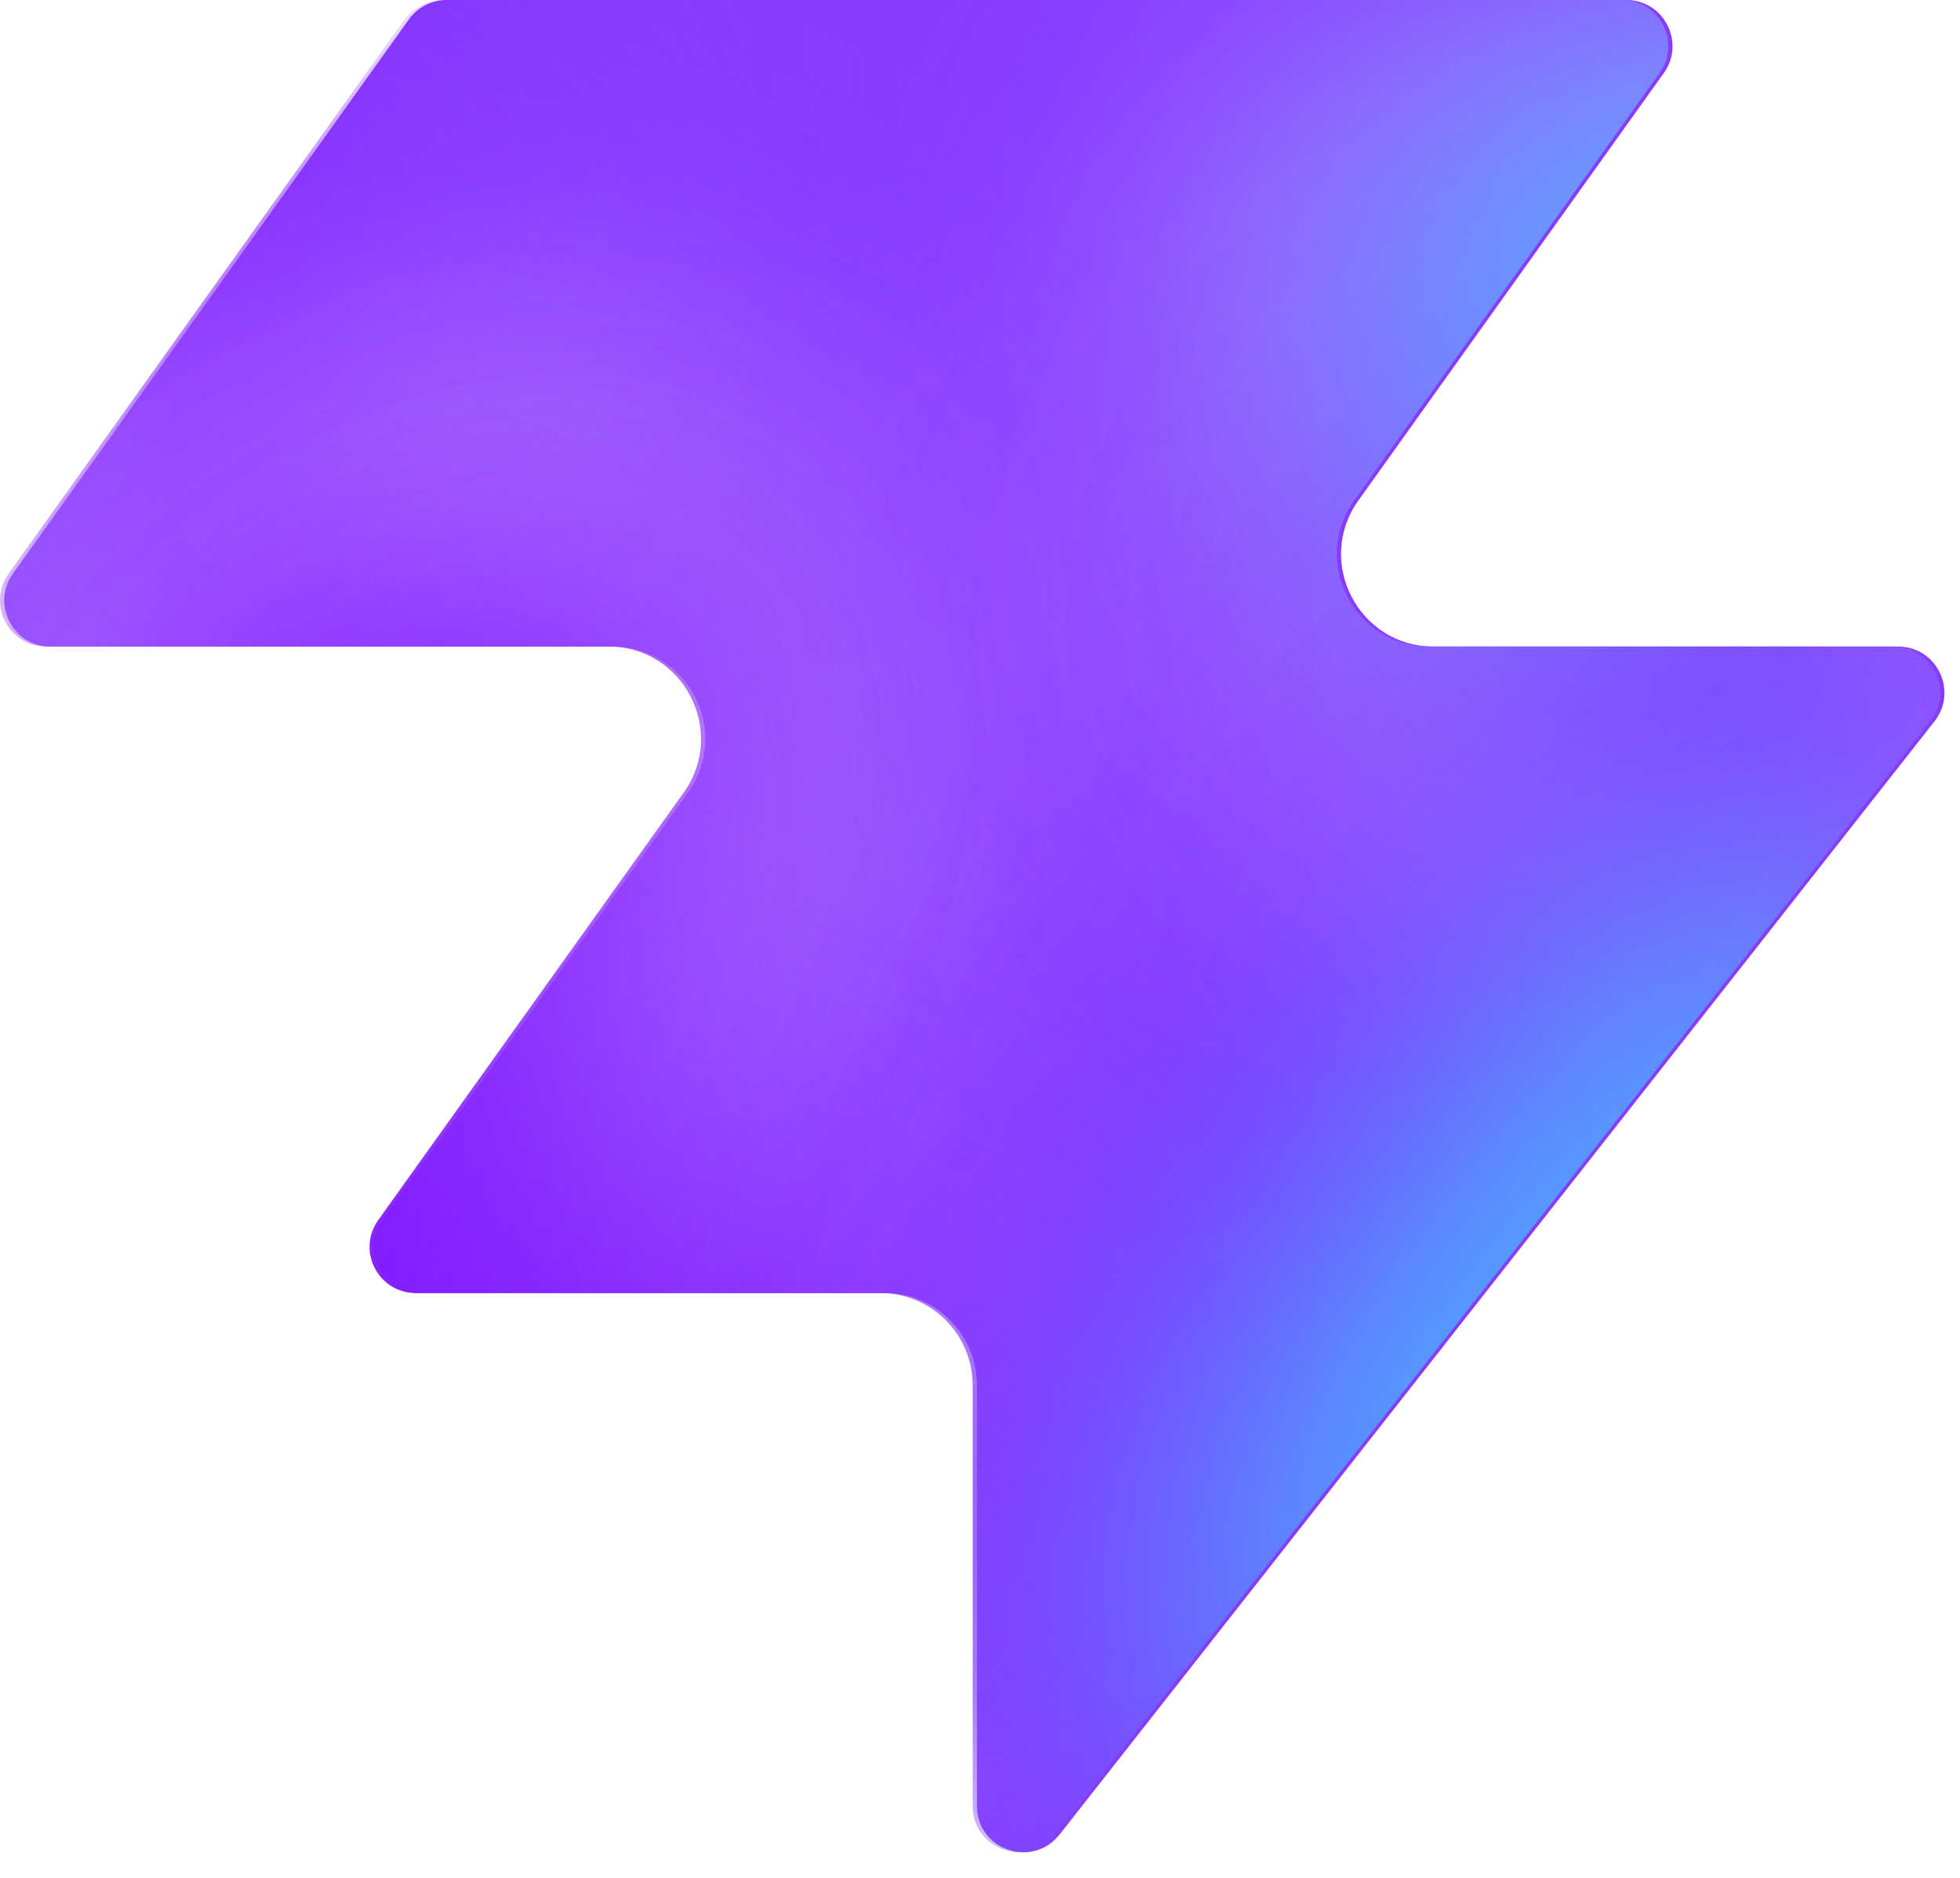
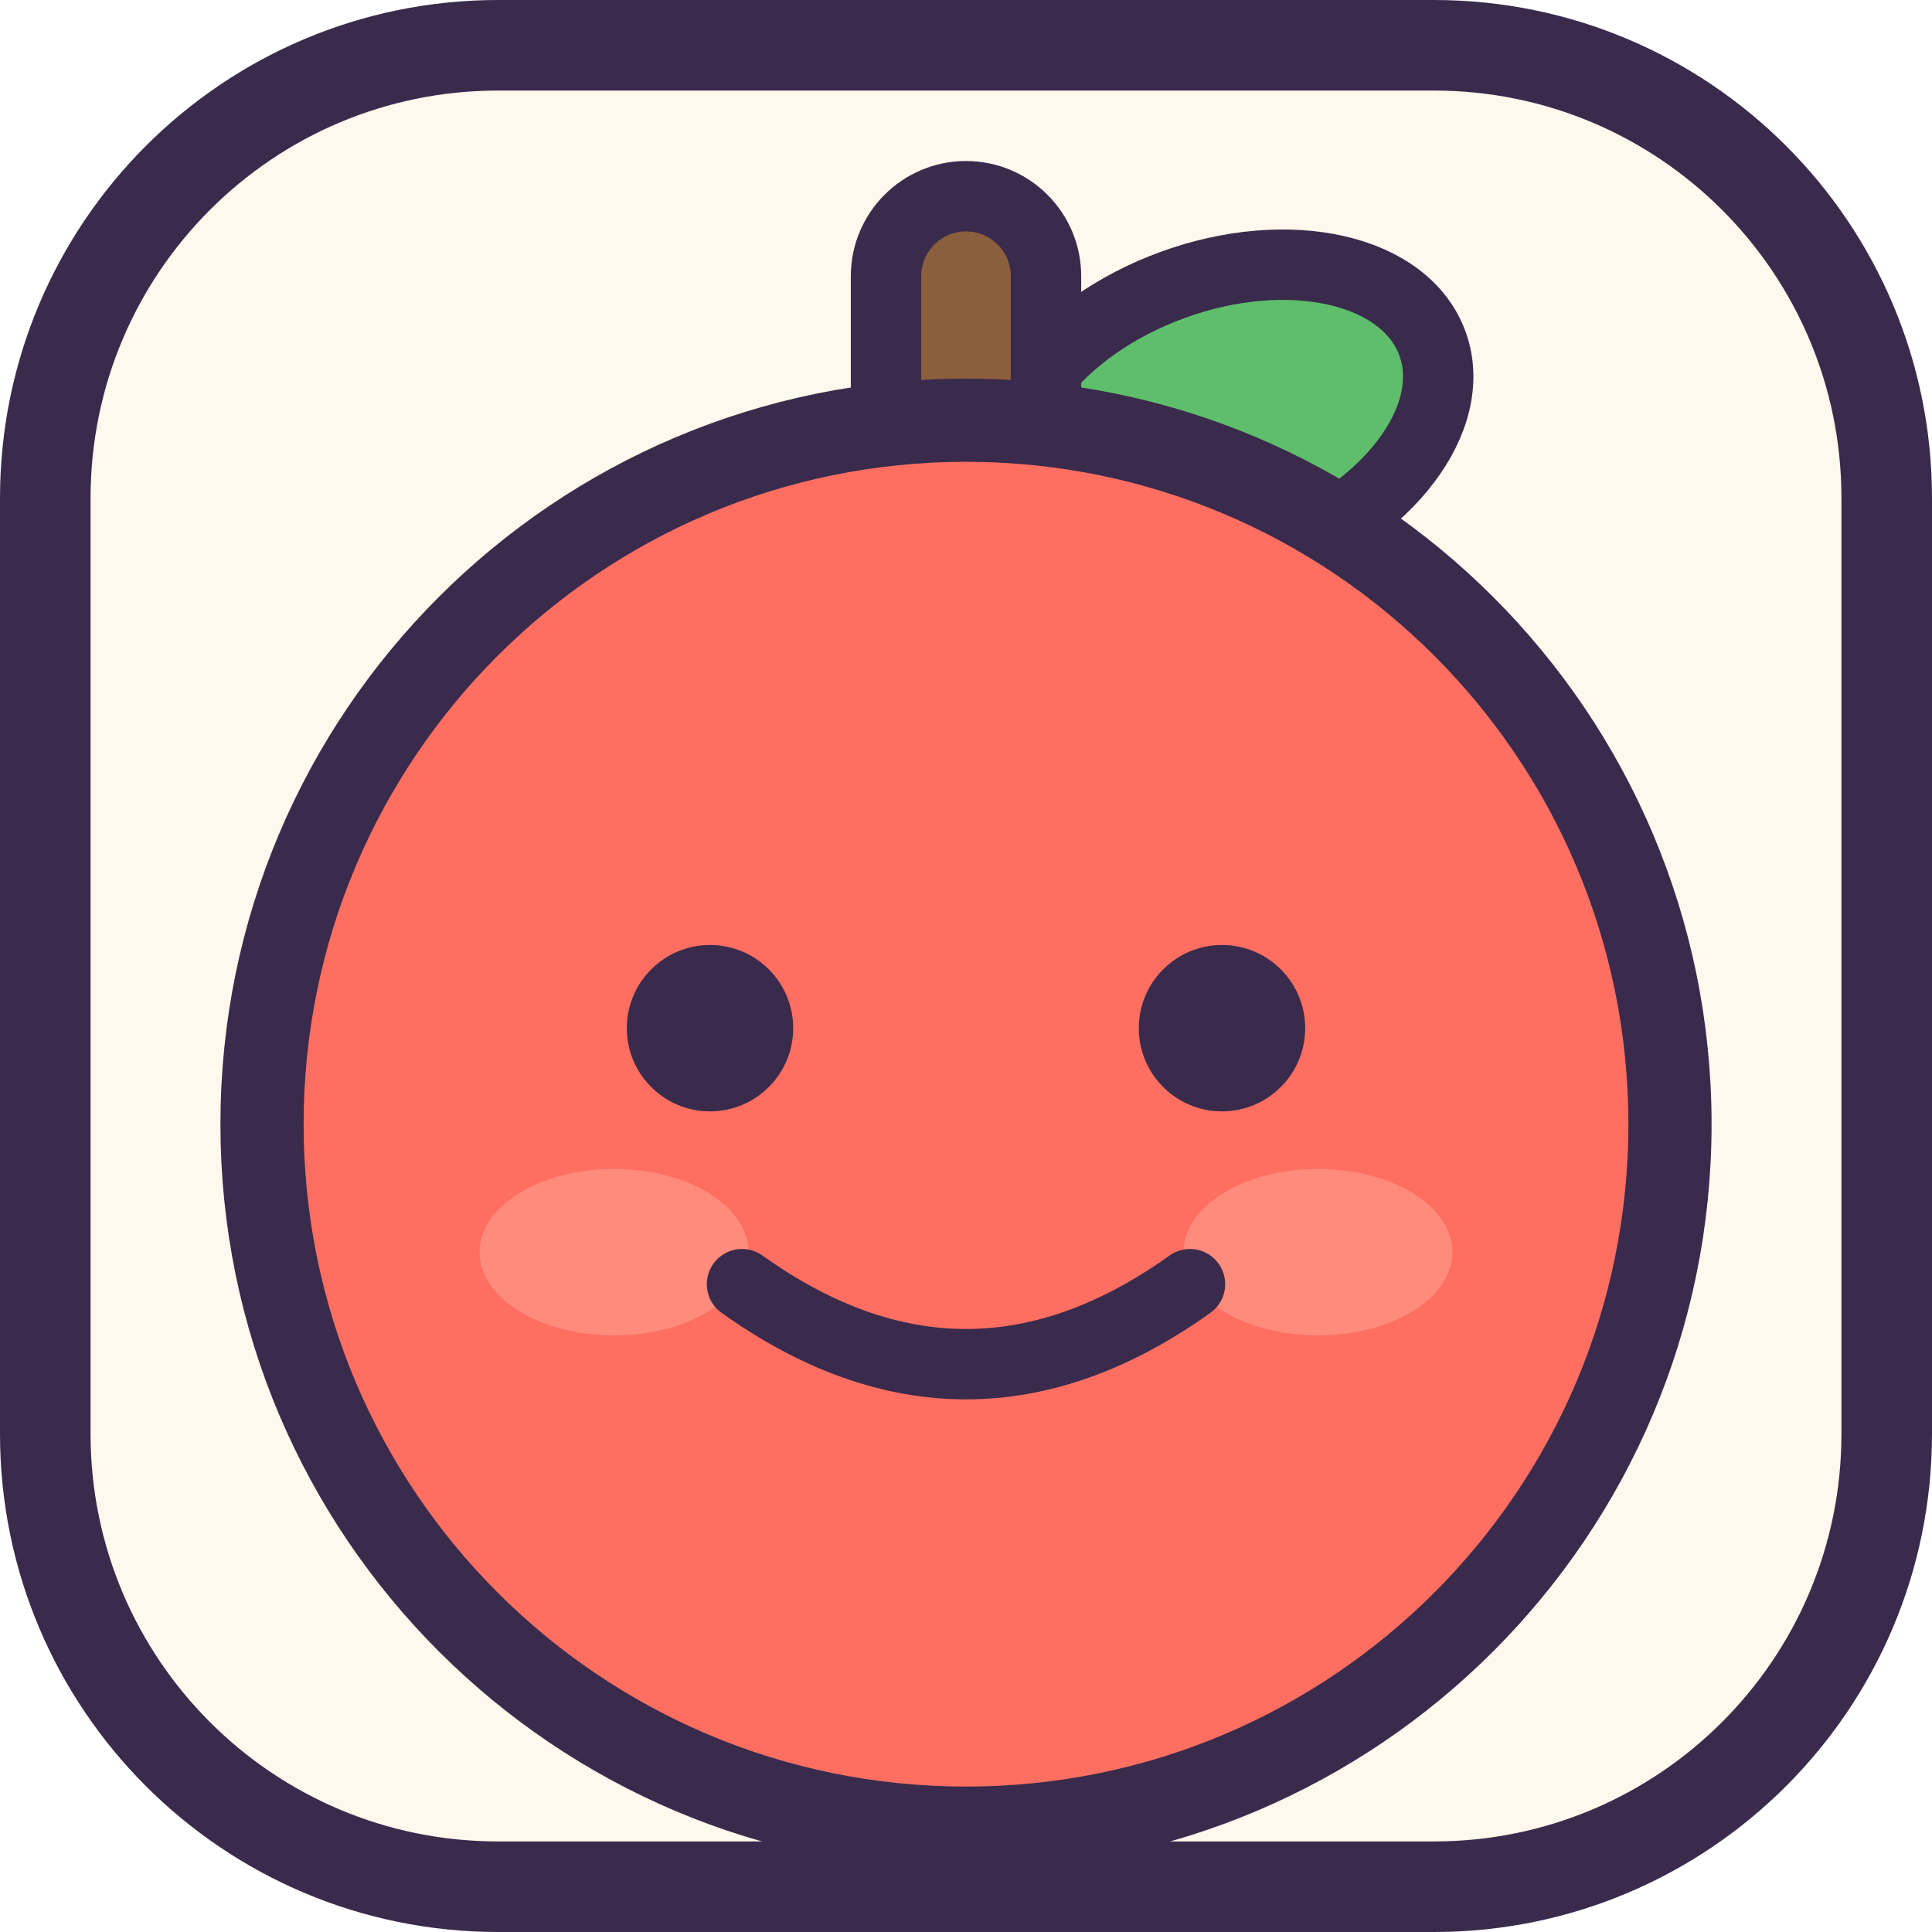
- <svg xmlns="http://www.w3.org/2000/svg" width="48" height="46" fill="none" viewBox="0 0 48 46">
-   <path fill="#863bff" d="M25.946 44.938c-.664.845-2.021.375-2.021-.698V33.937a2.26 2.26 0 0 0-2.262-2.262H10.287c-.92 0-1.456-1.04-.92-1.788l7.48-10.471c1.07-1.497 0-3.578-1.842-3.578H1.237c-.92 0-1.456-1.04-.92-1.788L10.013.474c.214-.297.556-.474.92-.474h28.894c.92 0 1.456 1.04.92 1.788l-7.48 10.471c-1.07 1.498 0 3.579 1.842 3.579h11.377c.943 0 1.473 1.088.89 1.83L25.947 44.94z" style="fill:#863bff;fill:color(display-p3 .525 .23 1);fill-opacity:1" />
-   <mask id="a" width="48" height="46" x="0" y="0" maskUnits="userSpaceOnUse" style="mask-type:alpha">
-     <path fill="#000" d="M25.842 44.938c-.664.844-2.021.375-2.021-.698V33.937a2.26 2.26 0 0 0-2.262-2.262H10.183c-.92 0-1.456-1.04-.92-1.788l7.48-10.471c1.07-1.498 0-3.579-1.842-3.579H1.133c-.92 0-1.456-1.04-.92-1.787L9.91.473c.214-.297.556-.474.92-.474h28.894c.92 0 1.456 1.04.92 1.788l-7.48 10.471c-1.07 1.498 0 3.578 1.842 3.578h11.377c.943 0 1.473 1.088.89 1.832L25.843 44.94z" style="fill:#000;fill-opacity:1" />
-   </mask>
-   <g mask="url(#a)">
-     <g filter="url(#b)">
-       <ellipse cx="5.508" cy="14.704" fill="#ede6ff" rx="5.508" ry="14.704" style="fill:#ede6ff;fill:color(display-p3 .927 .903 1);fill-opacity:1" transform="matrix(.00324 1 1 -.00324 -4.47 31.516)" />
-     </g>
-     <g filter="url(#c)">
-       <ellipse cx="10.399" cy="29.851" fill="#ede6ff" rx="10.399" ry="29.851" style="fill:#ede6ff;fill:color(display-p3 .927 .903 1);fill-opacity:1" transform="matrix(.00324 1 1 -.00324 -39.328 7.883)" />
-     </g>
-     <g filter="url(#d)">
-       <ellipse cx="5.508" cy="30.487" fill="#7e14ff" rx="5.508" ry="30.487" style="fill:#7e14ff;fill:color(display-p3 .492 .077 1);fill-opacity:1" transform="rotate(89.814 -25.913 -14.639)scale(1 -1)" />
-     </g>
-     <g filter="url(#e)">
-       <ellipse cx="5.508" cy="30.599" fill="#7e14ff" rx="5.508" ry="30.599" style="fill:#7e14ff;fill:color(display-p3 .492 .077 1);fill-opacity:1" transform="rotate(89.814 -32.644 -3.334)scale(1 -1)" />
-     </g>
-     <g filter="url(#f)">
-       <ellipse cx="5.508" cy="30.599" fill="#7e14ff" rx="5.508" ry="30.599" style="fill:#7e14ff;fill:color(display-p3 .492 .077 1);fill-opacity:1" transform="matrix(.00324 1 1 -.00324 -34.34 30.47)" />
-     </g>
-     <g filter="url(#g)">
-       <ellipse cx="14.072" cy="22.078" fill="#ede6ff" rx="14.072" ry="22.078" style="fill:#ede6ff;fill:color(display-p3 .927 .903 1);fill-opacity:1" transform="rotate(93.35 24.506 48.493)scale(-1 1)" />
-     </g>
-     <g filter="url(#h)">
-       <ellipse cx="3.47" cy="21.501" fill="#7e14ff" rx="3.47" ry="21.501" style="fill:#7e14ff;fill:color(display-p3 .492 .077 1);fill-opacity:1" transform="rotate(89.009 28.708 47.59)scale(-1 1)" />
-     </g>
-     <g filter="url(#i)">
-       <ellipse cx="3.47" cy="21.501" fill="#7e14ff" rx="3.47" ry="21.501" style="fill:#7e14ff;fill:color(display-p3 .492 .077 1);fill-opacity:1" transform="rotate(89.009 28.708 47.59)scale(-1 1)" />
-     </g>
-     <g filter="url(#j)">
-       <ellipse cx=".387" cy="8.972" fill="#7e14ff" rx="4.407" ry="29.108" style="fill:#7e14ff;fill:color(display-p3 .492 .077 1);fill-opacity:1" transform="rotate(39.51 .387 8.972)" />
-     </g>
-     <g filter="url(#k)">
-       <ellipse cx="47.523" cy="-6.092" fill="#7e14ff" rx="4.407" ry="29.108" style="fill:#7e14ff;fill:color(display-p3 .492 .077 1);fill-opacity:1" transform="rotate(37.892 47.523 -6.092)" />
-     </g>
-     <g filter="url(#l)">
-       <ellipse cx="41.412" cy="6.333" fill="#47bfff" rx="5.971" ry="9.665" style="fill:#47bfff;fill:color(display-p3 .28 .748 1);fill-opacity:1" transform="rotate(37.892 41.412 6.333)" />
-     </g>
-     <g filter="url(#m)">
-       <ellipse cx="-1.879" cy="38.332" fill="#7e14ff" rx="4.407" ry="29.108" style="fill:#7e14ff;fill:color(display-p3 .492 .077 1);fill-opacity:1" transform="rotate(37.892 -1.88 38.332)" />
-     </g>
-     <g filter="url(#n)">
-       <ellipse cx="-1.879" cy="38.332" fill="#7e14ff" rx="4.407" ry="29.108" style="fill:#7e14ff;fill:color(display-p3 .492 .077 1);fill-opacity:1" transform="rotate(37.892 -1.88 38.332)" />
-     </g>
-     <g filter="url(#o)">
-       <ellipse cx="35.651" cy="29.907" fill="#7e14ff" rx="4.407" ry="29.108" style="fill:#7e14ff;fill:color(display-p3 .492 .077 1);fill-opacity:1" transform="rotate(37.892 35.651 29.907)" />
-     </g>
-     <g filter="url(#p)">
-       <ellipse cx="38.418" cy="32.4" fill="#47bfff" rx="5.971" ry="15.297" style="fill:#47bfff;fill:color(display-p3 .28 .748 1);fill-opacity:1" transform="rotate(37.892 38.418 32.4)" />
-     </g>
+ <svg xmlns="http://www.w3.org/2000/svg" viewBox="0 0 64 64" width="64" height="64">
+   <rect x="1.5" y="1.5" width="61" height="61" rx="15" fill="#FFF8EC" stroke="#3A2B4D" stroke-width="3" />
+   <g transform="translate(32 33) scale(1.06) translate(-32 -33)">
+     <ellipse cx="40" cy="15" rx="7" ry="4.5" fill="#5FBE6B" stroke="#3A2B4D" stroke-width="2.2" transform="rotate(-20 40 15)" />
+     <rect x="29.5" y="8" width="5" height="11" rx="2.5" fill="#8B5E3C" stroke="#3A2B4D" stroke-width="2.2" />
+     <circle cx="32" cy="37" r="22" fill="#FF6F61" stroke="#3A2B4D" stroke-width="2.6" />
+     <circle cx="24" cy="34" r="2.6" fill="#3A2B4D" />
+     <circle cx="40" cy="34" r="2.6" fill="#3A2B4D" />
+     <ellipse cx="21" cy="41" rx="4.2" ry="2.6" fill="#FF9E90" opacity="0.6" />
+     <ellipse cx="43" cy="41" rx="4.2" ry="2.6" fill="#FF9E90" opacity="0.6" />
+     <path d="M25 42 Q32 47 39 42" fill="none" stroke="#3A2B4D" stroke-width="2.2" stroke-linecap="round" />
  </g>
-   <defs>
-     <filter id="b" width="60.045" height="41.654" x="-19.77" y="16.149" color-interpolation-filters="sRGB" filterUnits="userSpaceOnUse">
-       <feFlood flood-opacity="0" result="BackgroundImageFix" />
-       <feBlend in="SourceGraphic" in2="BackgroundImageFix" result="shape" />
-       <feGaussianBlur result="effect1_foregroundBlur_2002_17158" stdDeviation="7.659" />
-     </filter>
-     <filter id="c" width="90.34" height="51.437" x="-54.613" y="-7.533" color-interpolation-filters="sRGB" filterUnits="userSpaceOnUse">
-       <feFlood flood-opacity="0" result="BackgroundImageFix" />
-       <feBlend in="SourceGraphic" in2="BackgroundImageFix" result="shape" />
-       <feGaussianBlur result="effect1_foregroundBlur_2002_17158" stdDeviation="7.659" />
-     </filter>
-     <filter id="d" width="79.355" height="29.4" x="-49.64" y="2.03" color-interpolation-filters="sRGB" filterUnits="userSpaceOnUse">
-       <feFlood flood-opacity="0" result="BackgroundImageFix" />
-       <feBlend in="SourceGraphic" in2="BackgroundImageFix" result="shape" />
-       <feGaussianBlur result="effect1_foregroundBlur_2002_17158" stdDeviation="4.596" />
-     </filter>
-     <filter id="e" width="79.579" height="29.4" x="-45.045" y="20.029" color-interpolation-filters="sRGB" filterUnits="userSpaceOnUse">
-       <feFlood flood-opacity="0" result="BackgroundImageFix" />
-       <feBlend in="SourceGraphic" in2="BackgroundImageFix" result="shape" />
-       <feGaussianBlur result="effect1_foregroundBlur_2002_17158" stdDeviation="4.596" />
-     </filter>
-     <filter id="f" width="79.579" height="29.4" x="-43.513" y="21.178" color-interpolation-filters="sRGB" filterUnits="userSpaceOnUse">
-       <feFlood flood-opacity="0" result="BackgroundImageFix" />
-       <feBlend in="SourceGraphic" in2="BackgroundImageFix" result="shape" />
-       <feGaussianBlur result="effect1_foregroundBlur_2002_17158" stdDeviation="4.596" />
-     </filter>
-     <filter id="g" width="74.749" height="58.852" x="15.756" y="-17.901" color-interpolation-filters="sRGB" filterUnits="userSpaceOnUse">
-       <feFlood flood-opacity="0" result="BackgroundImageFix" />
-       <feBlend in="SourceGraphic" in2="BackgroundImageFix" result="shape" />
-       <feGaussianBlur result="effect1_foregroundBlur_2002_17158" stdDeviation="7.659" />
-     </filter>
-     <filter id="h" width="61.377" height="25.362" x="23.548" y="2.284" color-interpolation-filters="sRGB" filterUnits="userSpaceOnUse">
-       <feFlood flood-opacity="0" result="BackgroundImageFix" />
-       <feBlend in="SourceGraphic" in2="BackgroundImageFix" result="shape" />
-       <feGaussianBlur result="effect1_foregroundBlur_2002_17158" stdDeviation="4.596" />
-     </filter>
-     <filter id="i" width="61.377" height="25.362" x="23.548" y="2.284" color-interpolation-filters="sRGB" filterUnits="userSpaceOnUse">
-       <feFlood flood-opacity="0" result="BackgroundImageFix" />
-       <feBlend in="SourceGraphic" in2="BackgroundImageFix" result="shape" />
-       <feGaussianBlur result="effect1_foregroundBlur_2002_17158" stdDeviation="4.596" />
-     </filter>
-     <filter id="j" width="56.045" height="63.649" x="-27.636" y="-22.853" color-interpolation-filters="sRGB" filterUnits="userSpaceOnUse">
-       <feFlood flood-opacity="0" result="BackgroundImageFix" />
-       <feBlend in="SourceGraphic" in2="BackgroundImageFix" result="shape" />
-       <feGaussianBlur result="effect1_foregroundBlur_2002_17158" stdDeviation="4.596" />
-     </filter>
-     <filter id="k" width="54.814" height="64.646" x="20.116" y="-38.415" color-interpolation-filters="sRGB" filterUnits="userSpaceOnUse">
-       <feFlood flood-opacity="0" result="BackgroundImageFix" />
-       <feBlend in="SourceGraphic" in2="BackgroundImageFix" result="shape" />
-       <feGaussianBlur result="effect1_foregroundBlur_2002_17158" stdDeviation="4.596" />
-     </filter>
-     <filter id="l" width="33.541" height="35.313" x="24.641" y="-11.323" color-interpolation-filters="sRGB" filterUnits="userSpaceOnUse">
-       <feFlood flood-opacity="0" result="BackgroundImageFix" />
-       <feBlend in="SourceGraphic" in2="BackgroundImageFix" result="shape" />
-       <feGaussianBlur result="effect1_foregroundBlur_2002_17158" stdDeviation="4.596" />
-     </filter>
-     <filter id="m" width="54.814" height="64.646" x="-29.286" y="6.009" color-interpolation-filters="sRGB" filterUnits="userSpaceOnUse">
-       <feFlood flood-opacity="0" result="BackgroundImageFix" />
-       <feBlend in="SourceGraphic" in2="BackgroundImageFix" result="shape" />
-       <feGaussianBlur result="effect1_foregroundBlur_2002_17158" stdDeviation="4.596" />
-     </filter>
-     <filter id="n" width="54.814" height="64.646" x="-29.286" y="6.009" color-interpolation-filters="sRGB" filterUnits="userSpaceOnUse">
-       <feFlood flood-opacity="0" result="BackgroundImageFix" />
-       <feBlend in="SourceGraphic" in2="BackgroundImageFix" result="shape" />
-       <feGaussianBlur result="effect1_foregroundBlur_2002_17158" stdDeviation="4.596" />
-     </filter>
-     <filter id="o" width="54.814" height="64.646" x="8.244" y="-2.416" color-interpolation-filters="sRGB" filterUnits="userSpaceOnUse">
-       <feFlood flood-opacity="0" result="BackgroundImageFix" />
-       <feBlend in="SourceGraphic" in2="BackgroundImageFix" result="shape" />
-       <feGaussianBlur result="effect1_foregroundBlur_2002_17158" stdDeviation="4.596" />
-     </filter>
-     <filter id="p" width="39.409" height="43.623" x="18.713" y="10.588" color-interpolation-filters="sRGB" filterUnits="userSpaceOnUse">
-       <feFlood flood-opacity="0" result="BackgroundImageFix" />
-       <feBlend in="SourceGraphic" in2="BackgroundImageFix" result="shape" />
-       <feGaussianBlur result="effect1_foregroundBlur_2002_17158" stdDeviation="4.596" />
-     </filter>
-   </defs>
</svg>
